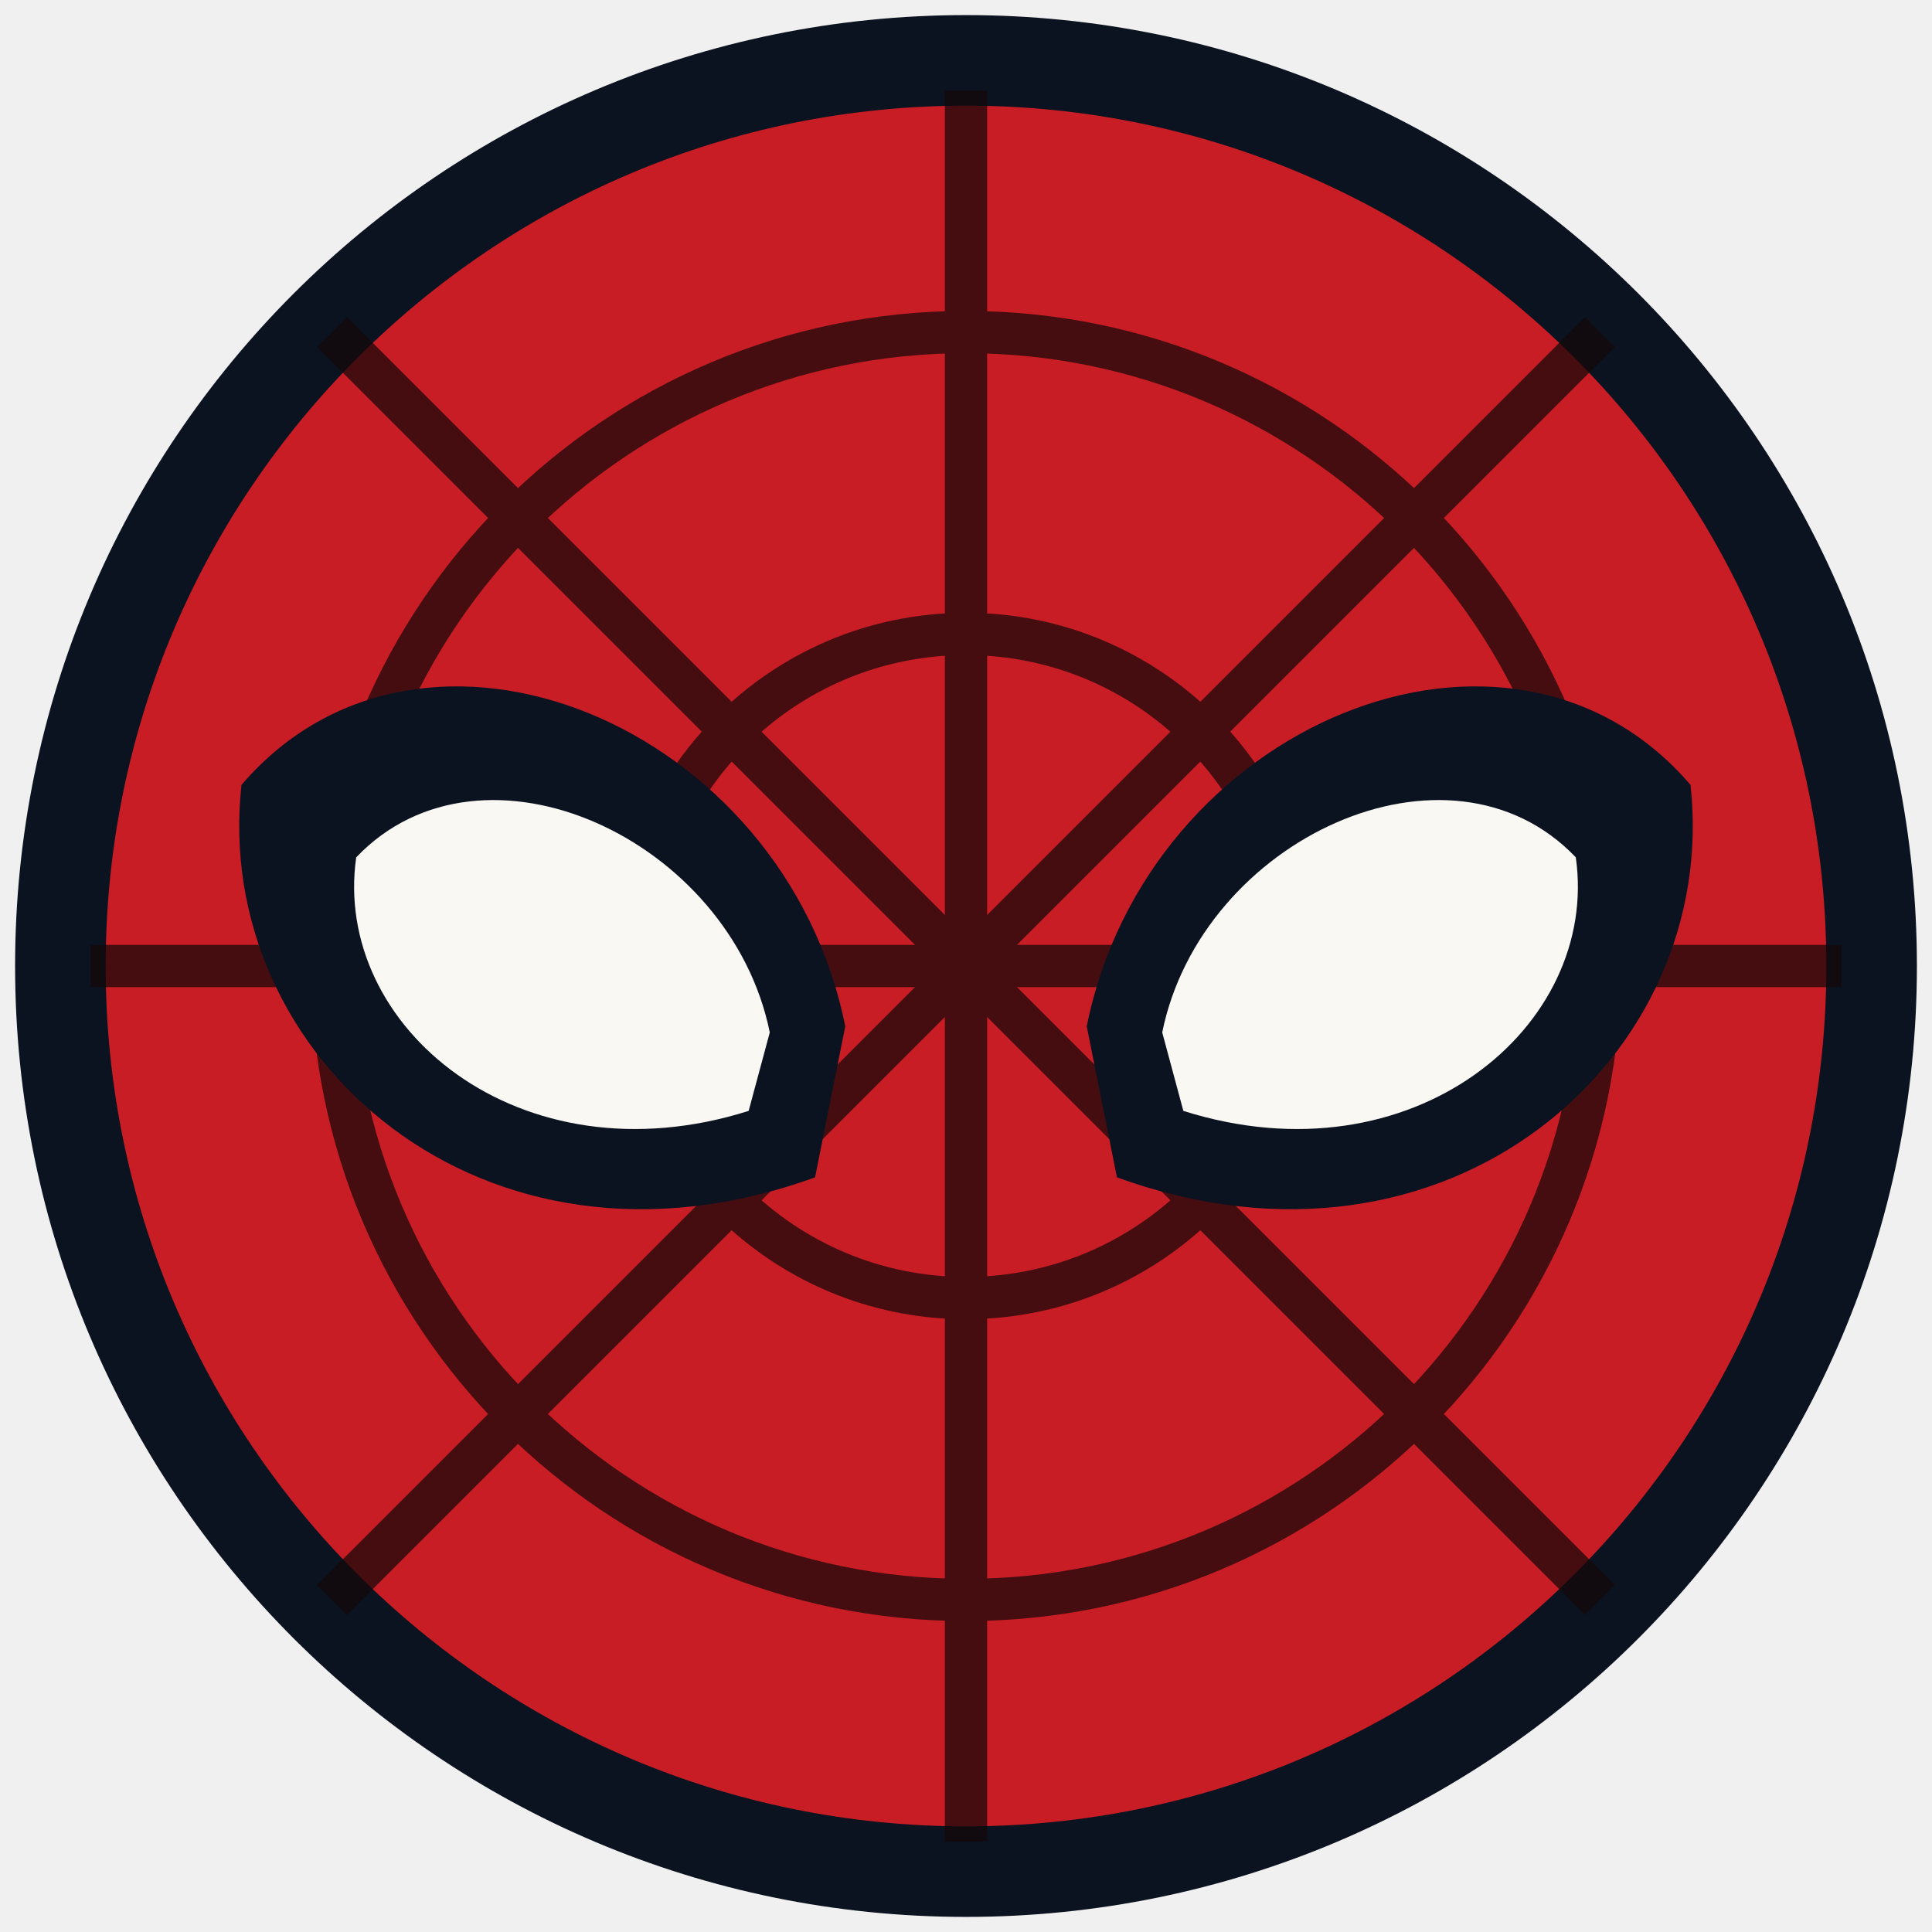
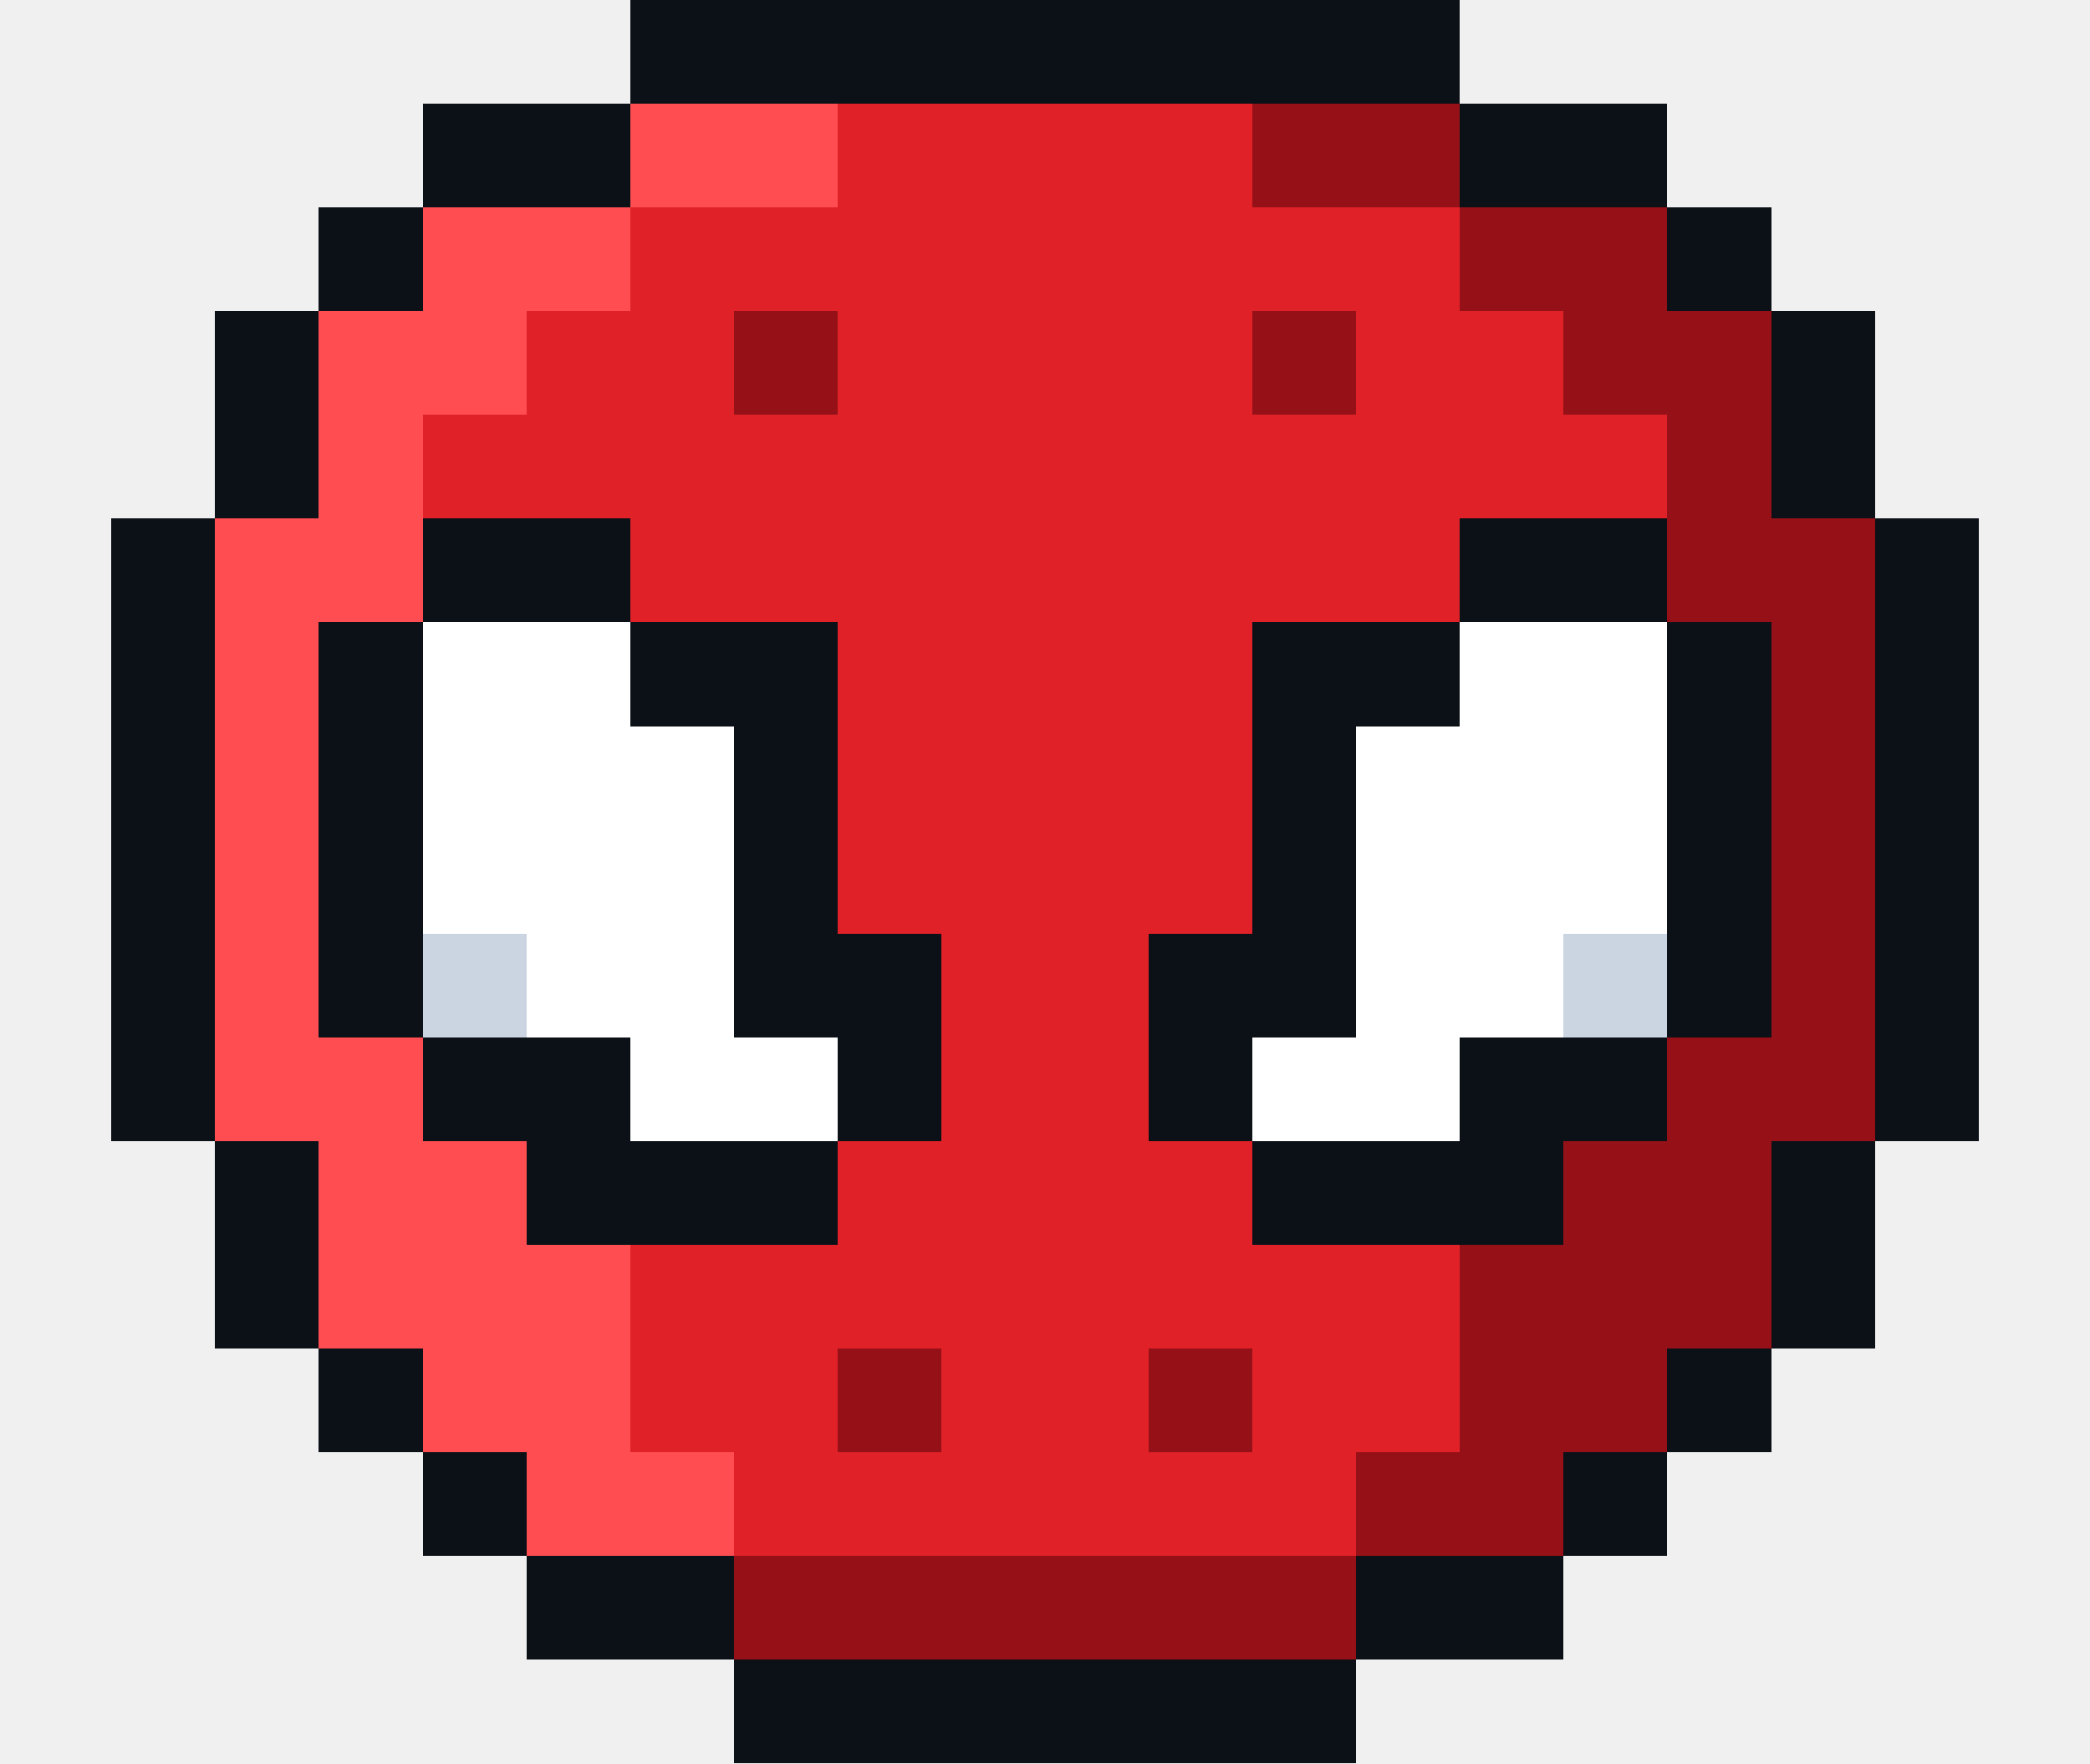
- <svg xmlns="http://www.w3.org/2000/svg" viewBox="0 0 64 64">
-   <circle cx="32" cy="32" r="30" fill="#c81d25" stroke="#0b1320" stroke-width="3" />
-   <g stroke="#140709" stroke-width="1.4" fill="none" opacity="0.72">
-     <line x1="32" y1="3" x2="32" y2="61" />
-     <line x1="3" y1="32" x2="61" y2="32" />
-     <line x1="11" y1="11" x2="53" y2="53" />
-     <line x1="53" y1="11" x2="11" y2="53" />
-     <circle cx="32" cy="32" r="11" />
-     <circle cx="32" cy="32" r="21" />
-   </g>
-   <path d="M 28 34 C 26 24, 14 19, 8 26 C 7 35, 16 43, 27 39 Z" fill="#0b1320" />
-   <path d="M 25.5 34.2 C 24.2 27.8, 16 24, 11.8 28.4 C 11 34, 17.2 39.2, 24.8 36.8 Z" fill="#faf8f2" />
-   <path d="M 36 34 C 38 24, 50 19, 56 26 C 57 35, 48 43, 37 39 Z" fill="#0b1320" />
-   <path d="M 38.5 34.2 C 39.8 27.8, 48 24, 52.2 28.4 C 53 34, 46.8 39.2, 39.2 36.8 Z" fill="#faf8f2" />
+ <svg xmlns="http://www.w3.org/2000/svg" viewBox="0 0 20 17" width="64" height="54" shape-rendering="crispEdges">
+   <path fill="#0c1017" d="M6 0h8v1h-8zM4 1h2v1h-2zM14 1h2v1h-2zM3 2h1v1h-1zM16 2h1v1h-1zM2 3h1v1h-1zM17 3h1v1h-1zM2 4h1v1h-1zM17 4h1v1h-1zM1 5h1v1h-1zM4 5h2v1h-2zM14 5h2v1h-2zM18 5h1v1h-1zM1 6h1v1h-1zM3 6h1v1h-1zM6 6h2v1h-2zM12 6h2v1h-2zM16 6h1v1h-1zM18 6h1v1h-1zM1 7h1v1h-1zM3 7h1v1h-1zM7 7h1v1h-1zM12 7h1v1h-1zM16 7h1v1h-1zM18 7h1v1h-1zM1 8h1v1h-1zM3 8h1v1h-1zM7 8h1v1h-1zM12 8h1v1h-1zM16 8h1v1h-1zM18 8h1v1h-1zM1 9h1v1h-1zM3 9h1v1h-1zM7 9h2v1h-2zM11 9h2v1h-2zM16 9h1v1h-1zM18 9h1v1h-1zM1 10h1v1h-1zM4 10h2v1h-2zM8 10h1v1h-1zM11 10h1v1h-1zM14 10h2v1h-2zM18 10h1v1h-1zM2 11h1v1h-1zM5 11h3v1h-3zM12 11h3v1h-3zM17 11h1v1h-1zM2 12h1v1h-1zM17 12h1v1h-1zM3 13h1v1h-1zM16 13h1v1h-1zM4 14h1v1h-1zM15 14h1v1h-1zM5 15h2v1h-2zM13 15h2v1h-2zM7 16h6v1h-6z" />
+   <path fill="#ff4d52" d="M6 1h2v1h-2zM4 2h2v1h-2zM3 3h2v1h-2zM3 4h1v1h-1zM2 5h2v1h-2zM2 6h1v1h-1zM2 7h1v1h-1zM2 8h1v1h-1zM2 9h1v1h-1zM2 10h2v1h-2zM3 11h2v1h-2zM3 12h3v1h-3zM4 13h2v1h-2zM5 14h2v1h-2z" />
+   <path fill="#e02128" d="M8 1h4v1h-4zM6 2h8v1h-8zM5 3h2v1h-2zM8 3h4v1h-4zM13 3h2v1h-2zM4 4h12v1h-12zM6 5h8v1h-8zM8 6h4v1h-4zM8 7h4v1h-4zM8 8h4v1h-4zM9 9h2v1h-2zM9 10h2v1h-2zM8 11h4v1h-4zM6 12h8v1h-8zM6 13h2v1h-2zM9 13h2v1h-2zM12 13h2v1h-2zM7 14h6v1h-6z" />
+   <path fill="#961117" d="M12 1h2v1h-2zM14 2h2v1h-2zM7 3h1v1h-1zM12 3h1v1h-1zM15 3h2v1h-2zM16 4h1v1h-1zM16 5h2v1h-2zM17 6h1v1h-1zM17 7h1v1h-1zM17 8h1v1h-1zM17 9h1v1h-1zM16 10h2v1h-2zM15 11h2v1h-2zM14 12h3v1h-3zM8 13h1v1h-1zM11 13h1v1h-1zM14 13h2v1h-2zM13 14h2v1h-2zM7 15h6v1h-6z" />
+   <path fill="#ffffff" d="M4 6h2v1h-2zM14 6h2v1h-2zM4 7h3v1h-3zM13 7h3v1h-3zM4 8h3v1h-3zM13 8h3v1h-3zM5 9h2v1h-2zM13 9h2v1h-2zM6 10h2v1h-2zM12 10h2v1h-2z" />
+   <path fill="#cbd5e1" d="M4 9h1v1h-1zM15 9h1v1h-1z" />
</svg>
